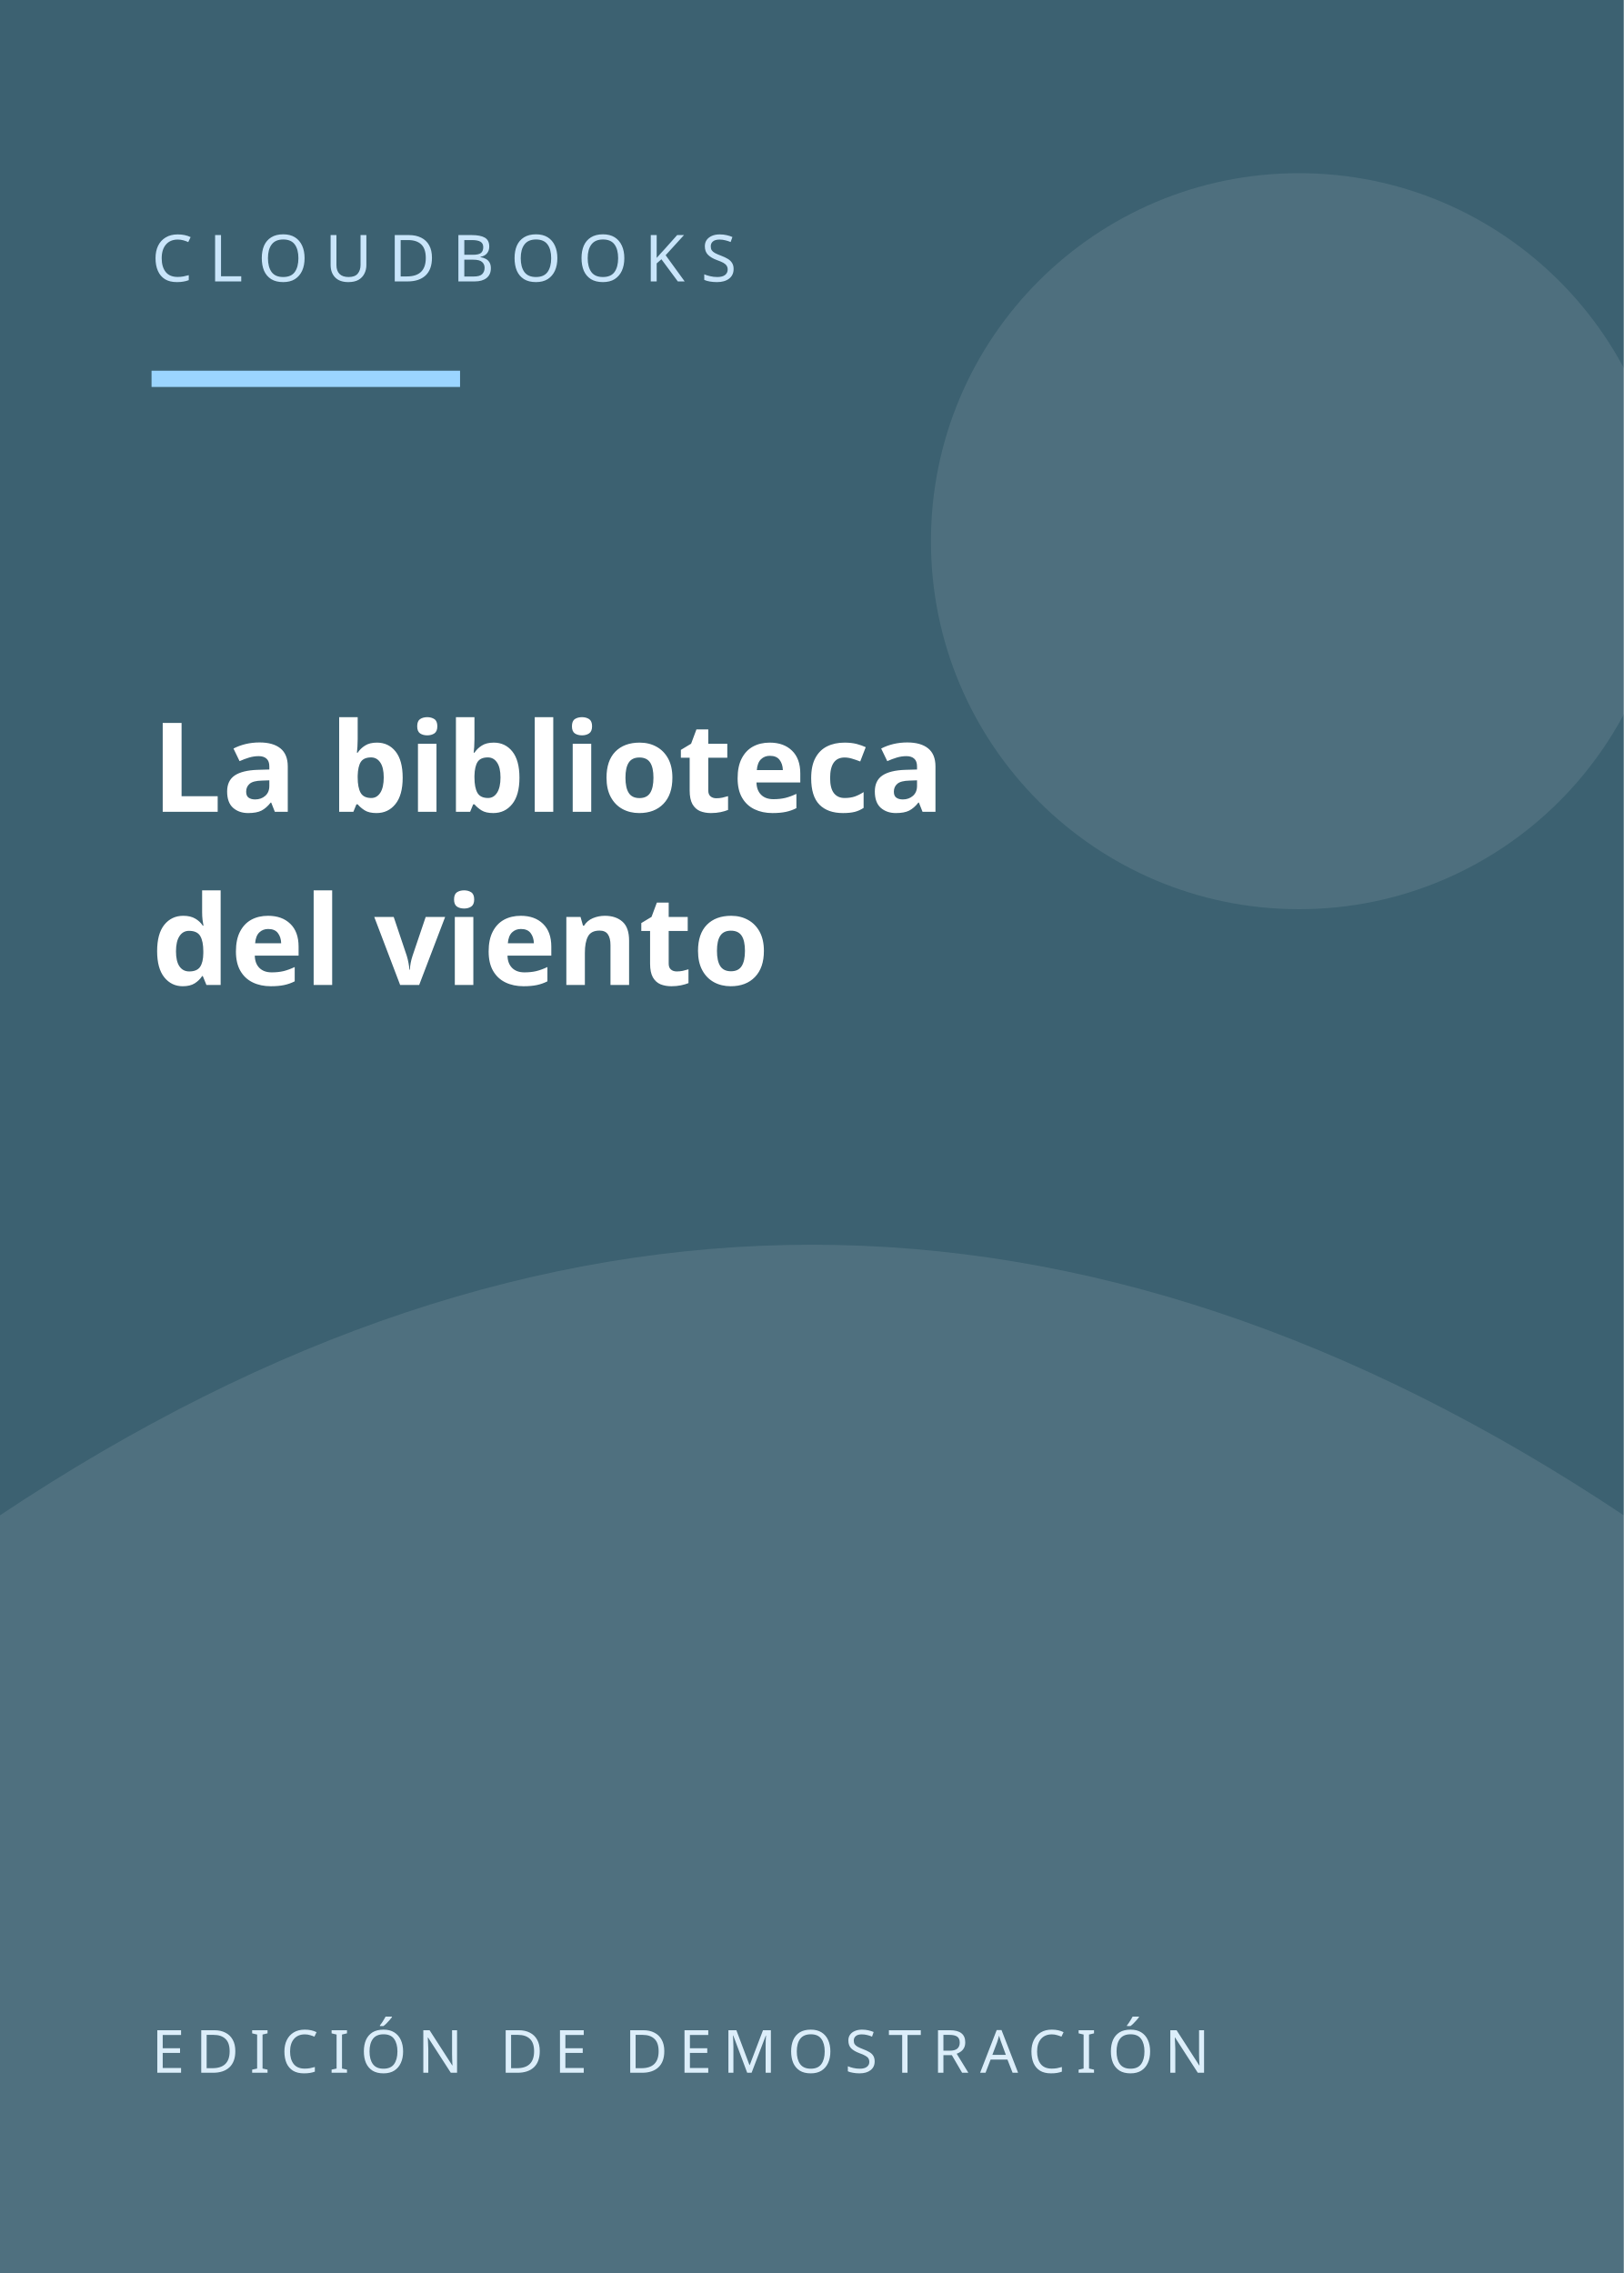
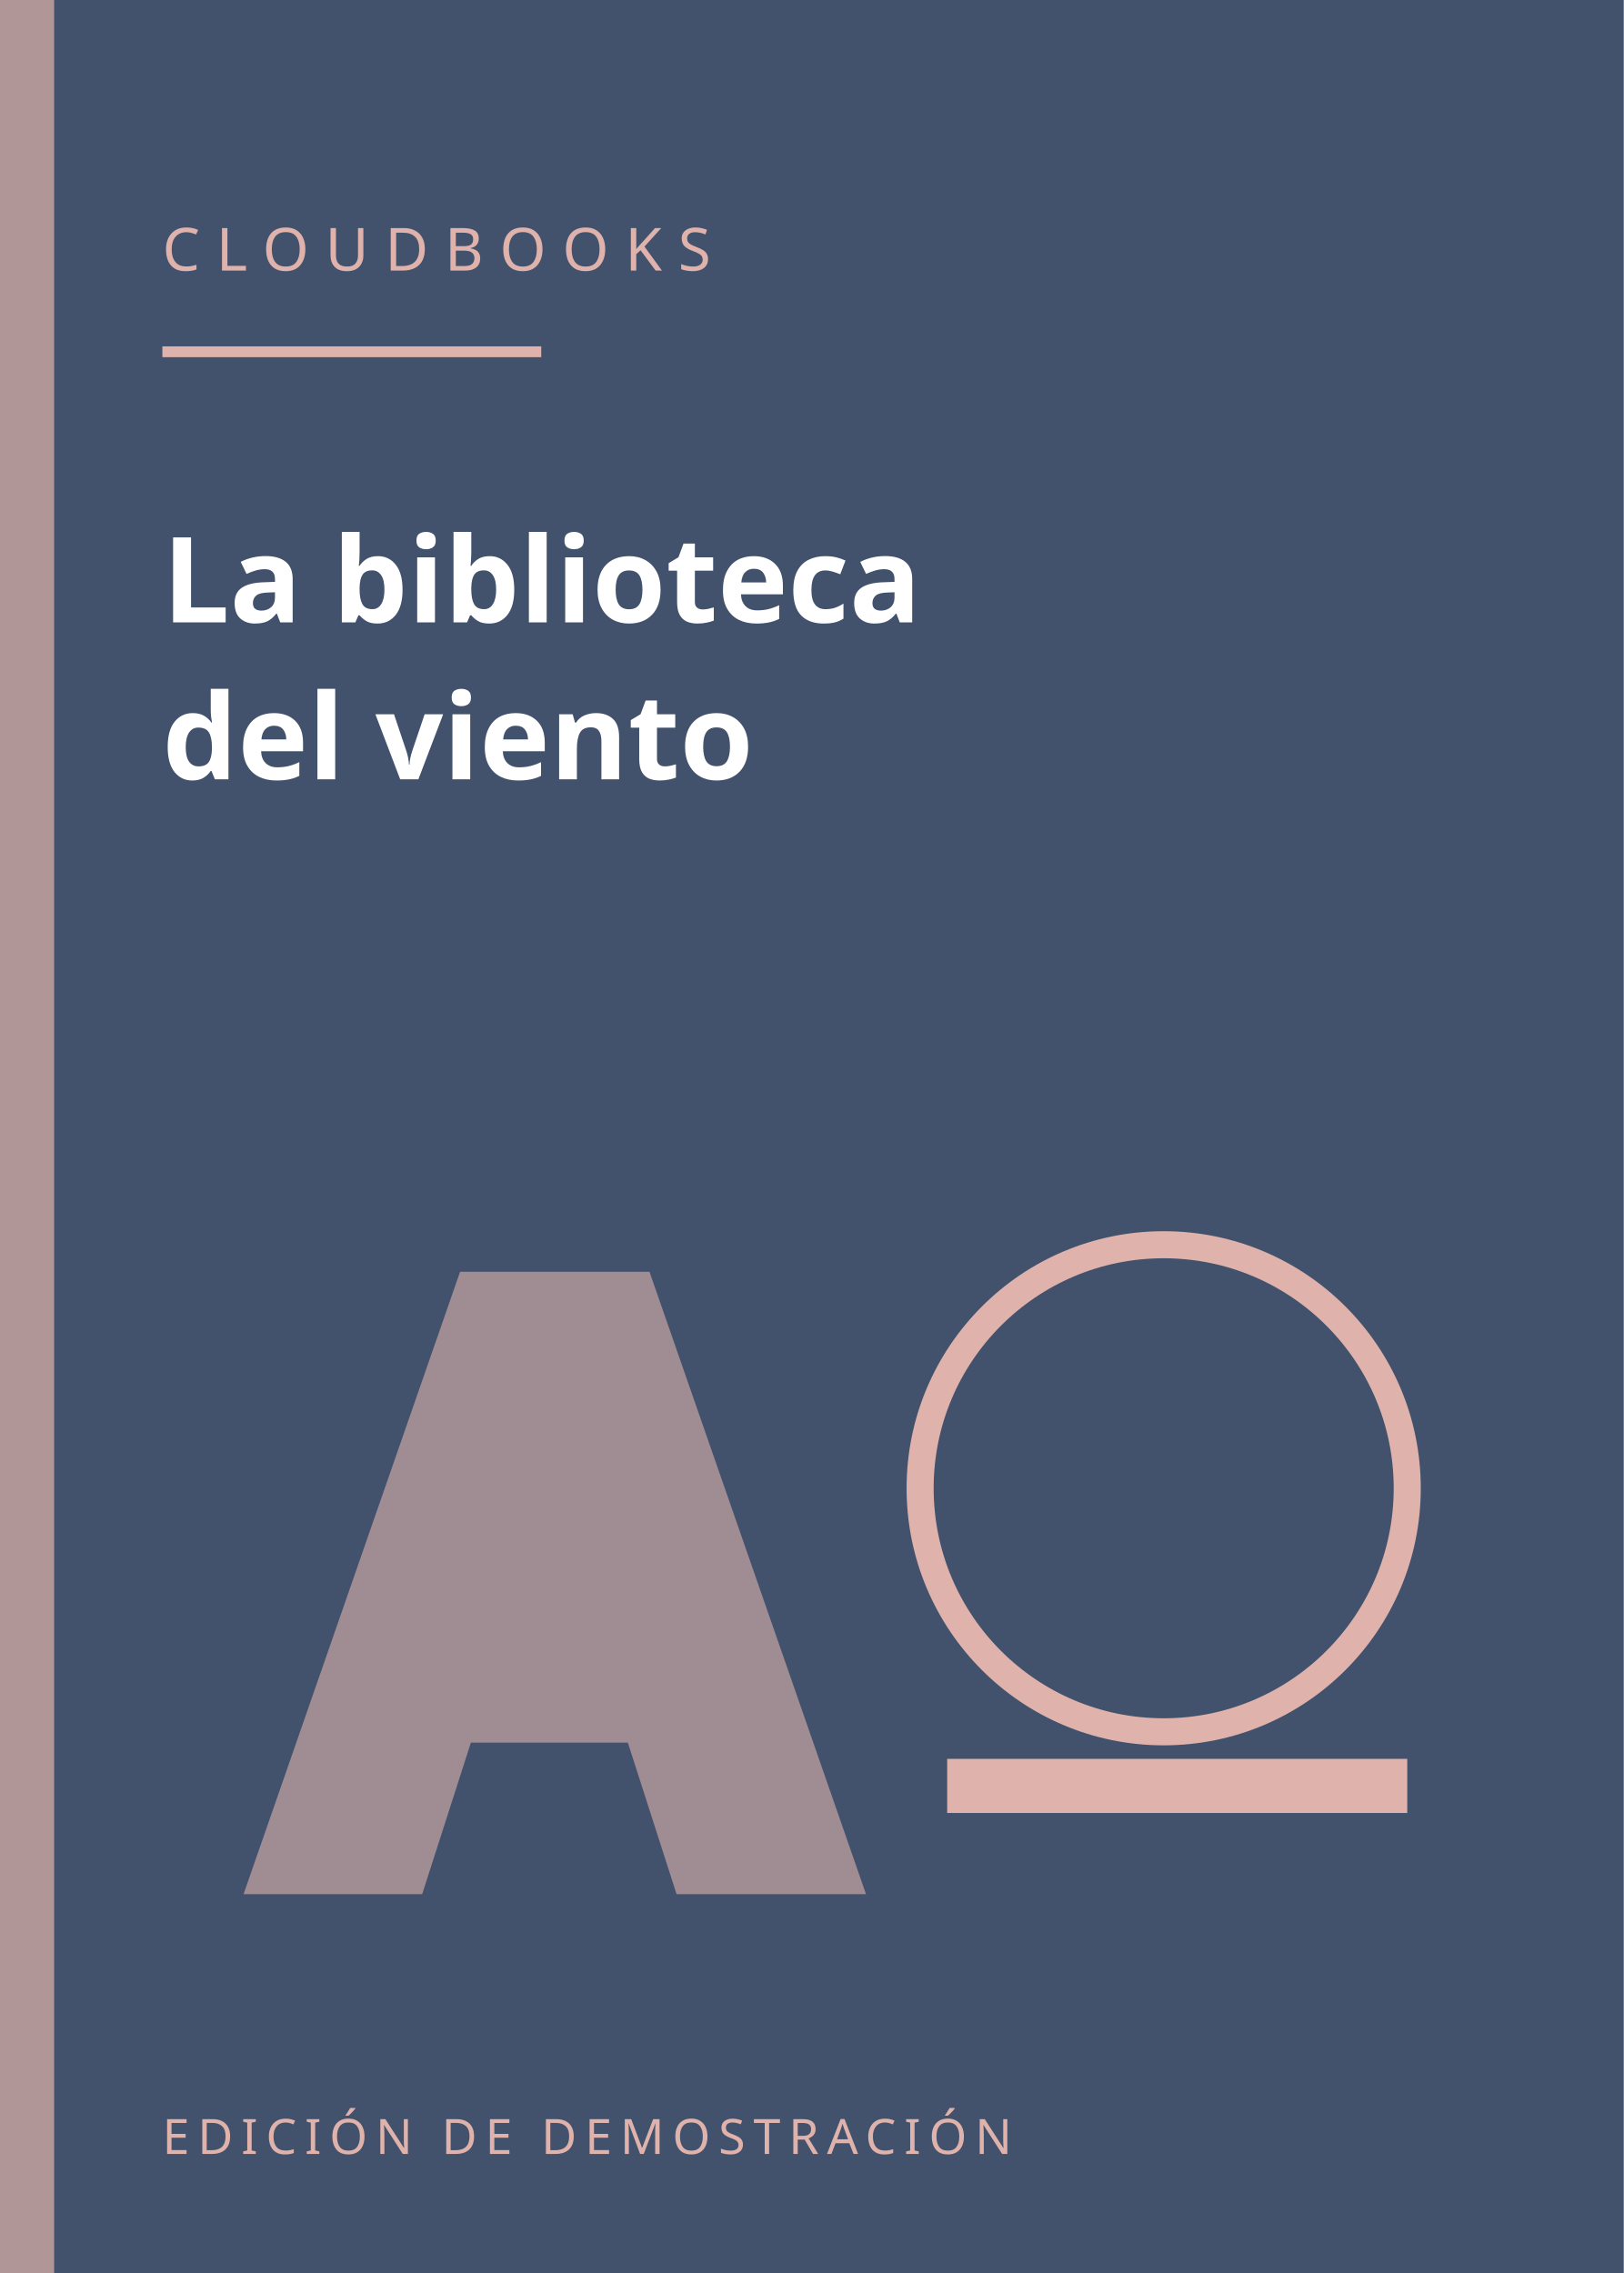
<svg xmlns="http://www.w3.org/2000/svg" viewBox="0 0 300 420" role="img" aria-label="Portada de La biblioteca del viento">
-   <rect width="300" height="420" fill="#3c6171" />
-   <path d="M0 280 Q150 180 300 280 V420 H0Z" fill="#ffffff" opacity=".10" />
-   <circle cx="240" cy="100" r="68" fill="#fff" opacity=".09" />
-   <text x="28" y="52" fill="#c9e5fa" font-family="sans-serif" font-size="12" letter-spacing="3">CLOUDBOOKS</text>
-   <path d="M28 70 H85" stroke="#9bd5ff" stroke-width="3" />
-   <text x="28" y="150" fill="white" font-family="sans-serif" font-size="23" font-weight="bold">
-     <tspan x="28">La biblioteca</tspan>
-     <tspan x="28" dy="32">del viento</tspan>
+   <rect width="300" height="420" fill="#42526d" />
+   <rect x="0" y="0" width="10" height="420" fill="#dfb3ab" opacity=".7" />
+   <text x="30" y="50" fill="#dfb3ab" font-family="sans-serif" font-size="11" letter-spacing="3">CLOUDBOOKS</text>
+   <path d="M30 65 H100" stroke="#dfb3ab" stroke-width="2" />
+   <text x="30" y="115" fill="white" font-family="sans-serif" font-size="22" font-weight="bold">
+     <tspan x="30" dy="0">La biblioteca</tspan>
+     <tspan x="30" dy="29">del viento</tspan>
  </text>
-   <text x="28" y="383" fill="#dceefa" font-family="sans-serif" font-size="11" letter-spacing="2">EDICIÓN DE DEMOSTRACIÓN</text>
+   <path d="M45 350 L85 235 H120 L160 350 H125 L116 322 H87 L78 350Z" fill="#dfb3ab" opacity=".6" />
+   <circle cx="215" cy="275" r="45" fill="none" stroke="#dfb3ab" stroke-width="5" />
+   <path d="M175 330 H260" stroke="#dfb3ab" stroke-width="10" />
+   <text x="30" y="398" fill="#dfb3ab" font-family="sans-serif" font-size="9" letter-spacing="1.5">EDICIÓN DE DEMOSTRACIÓN</text>
</svg>
